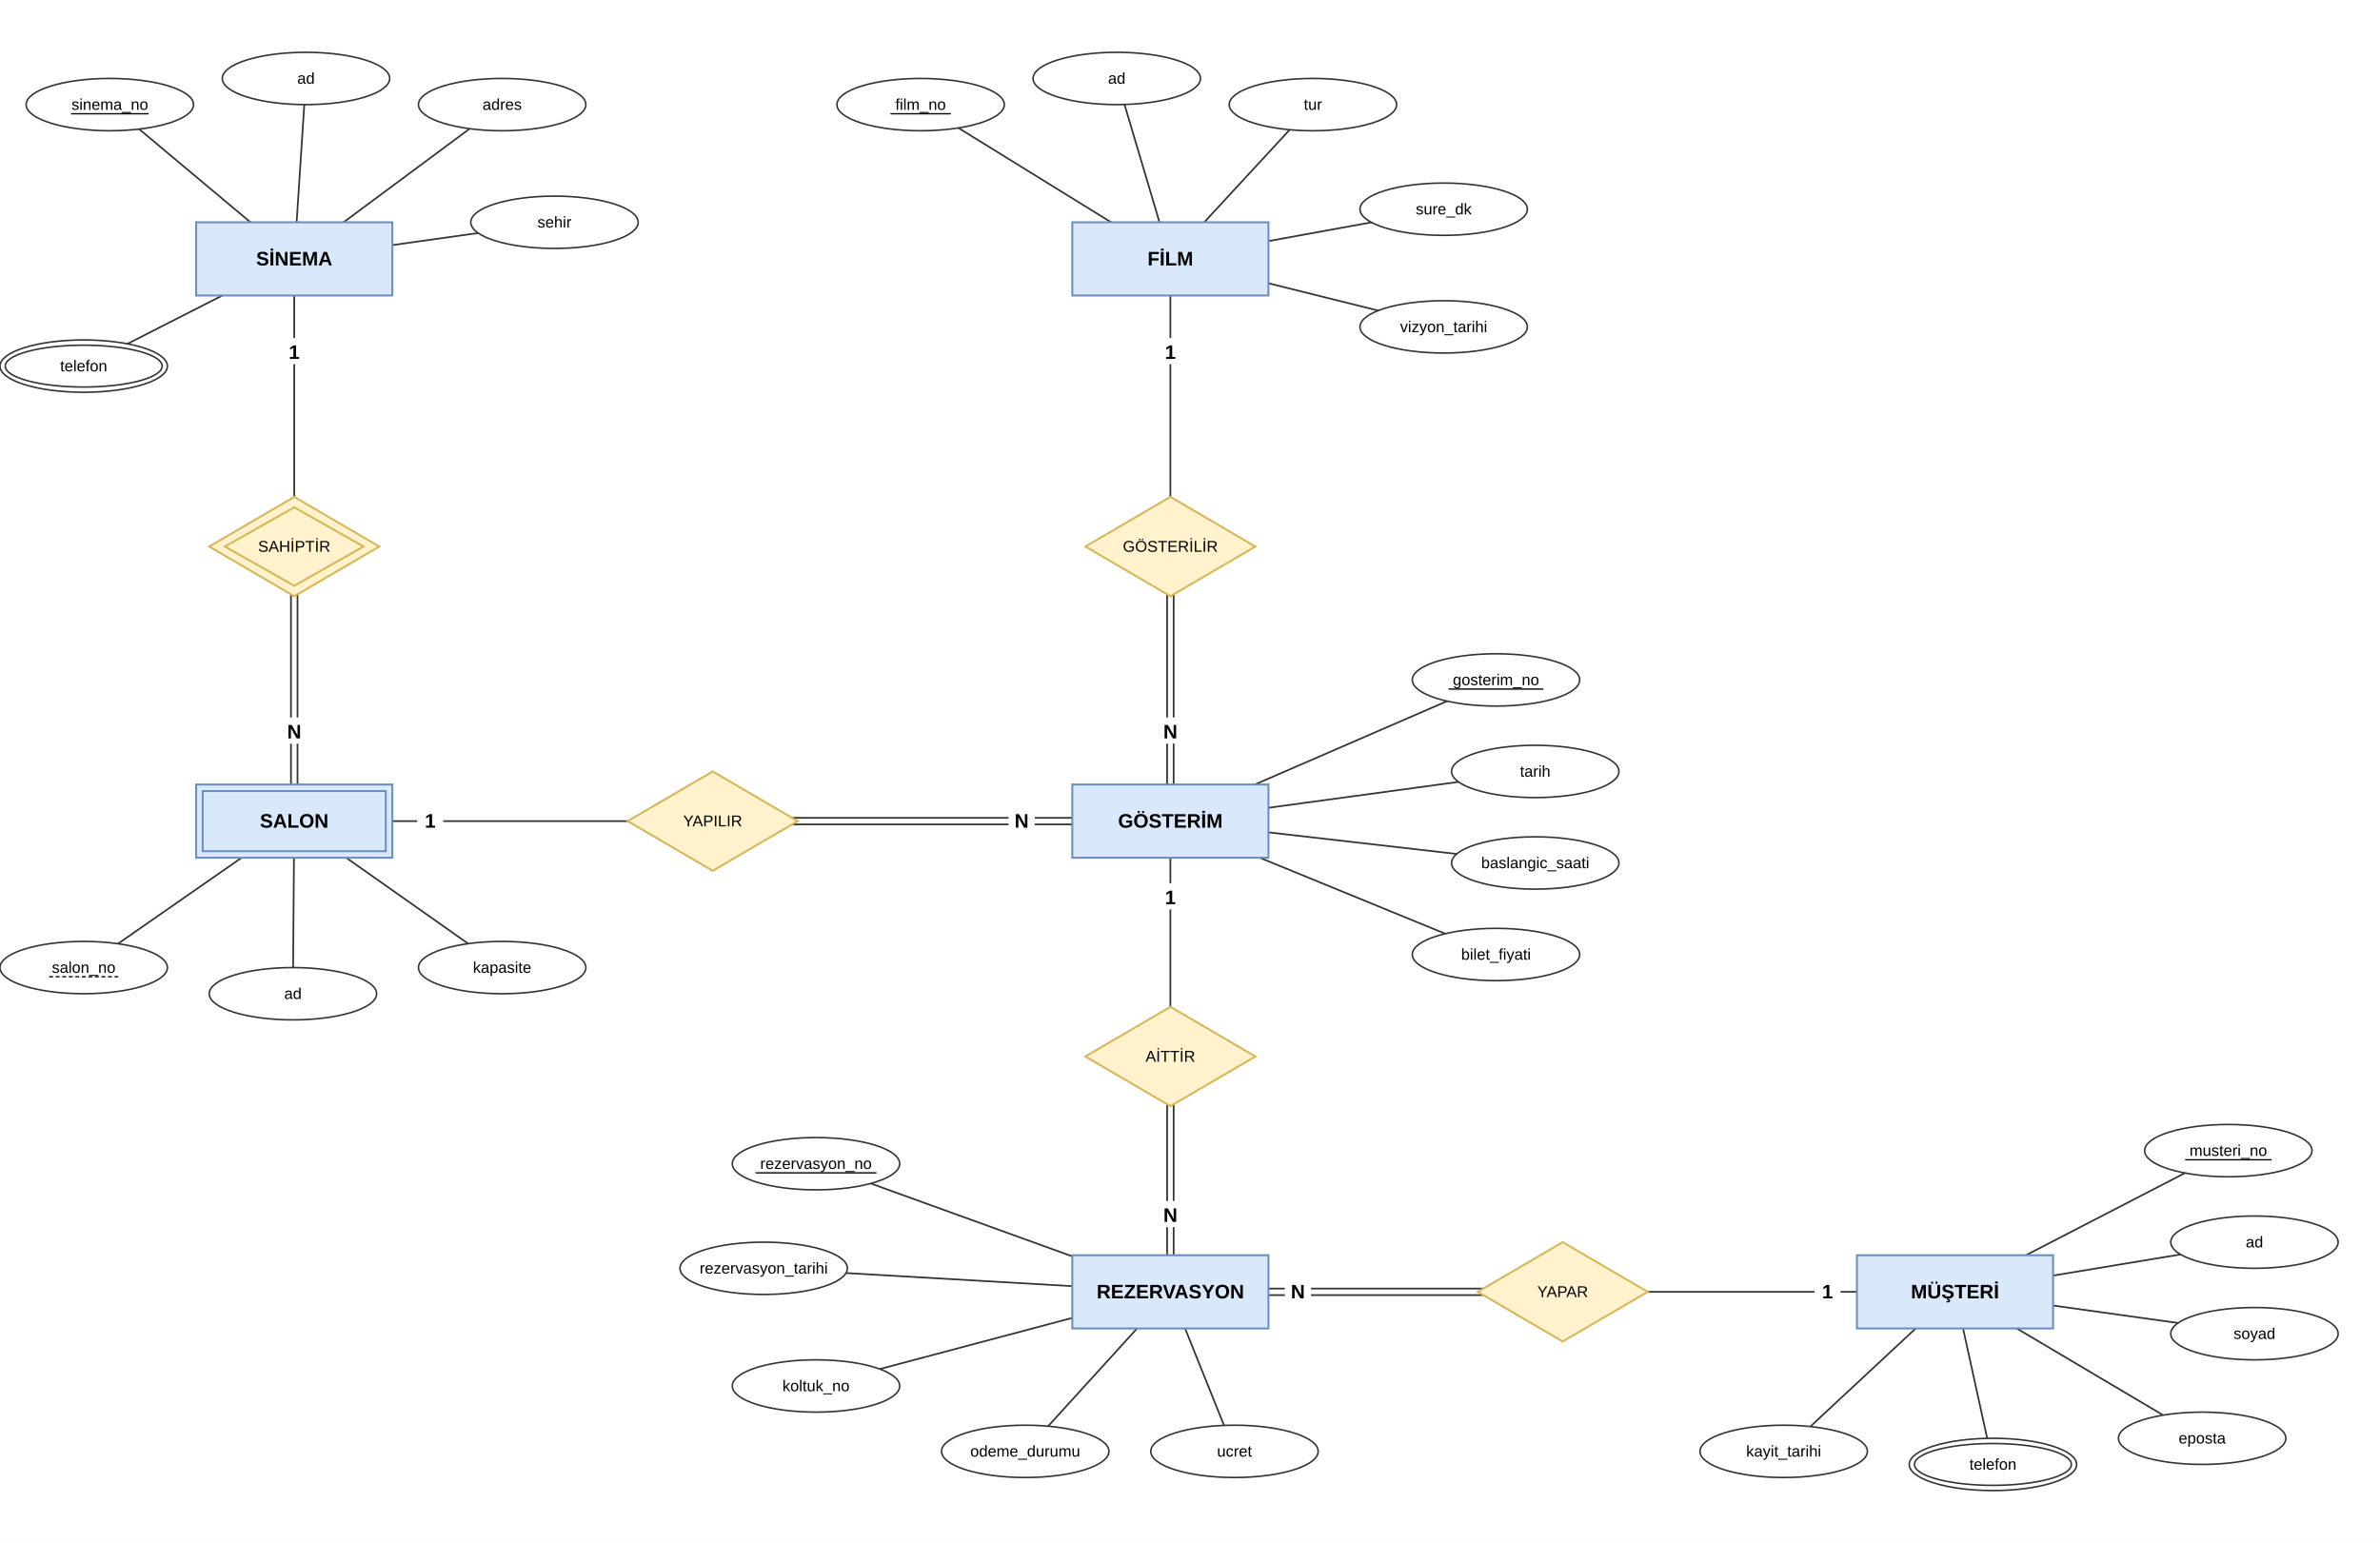
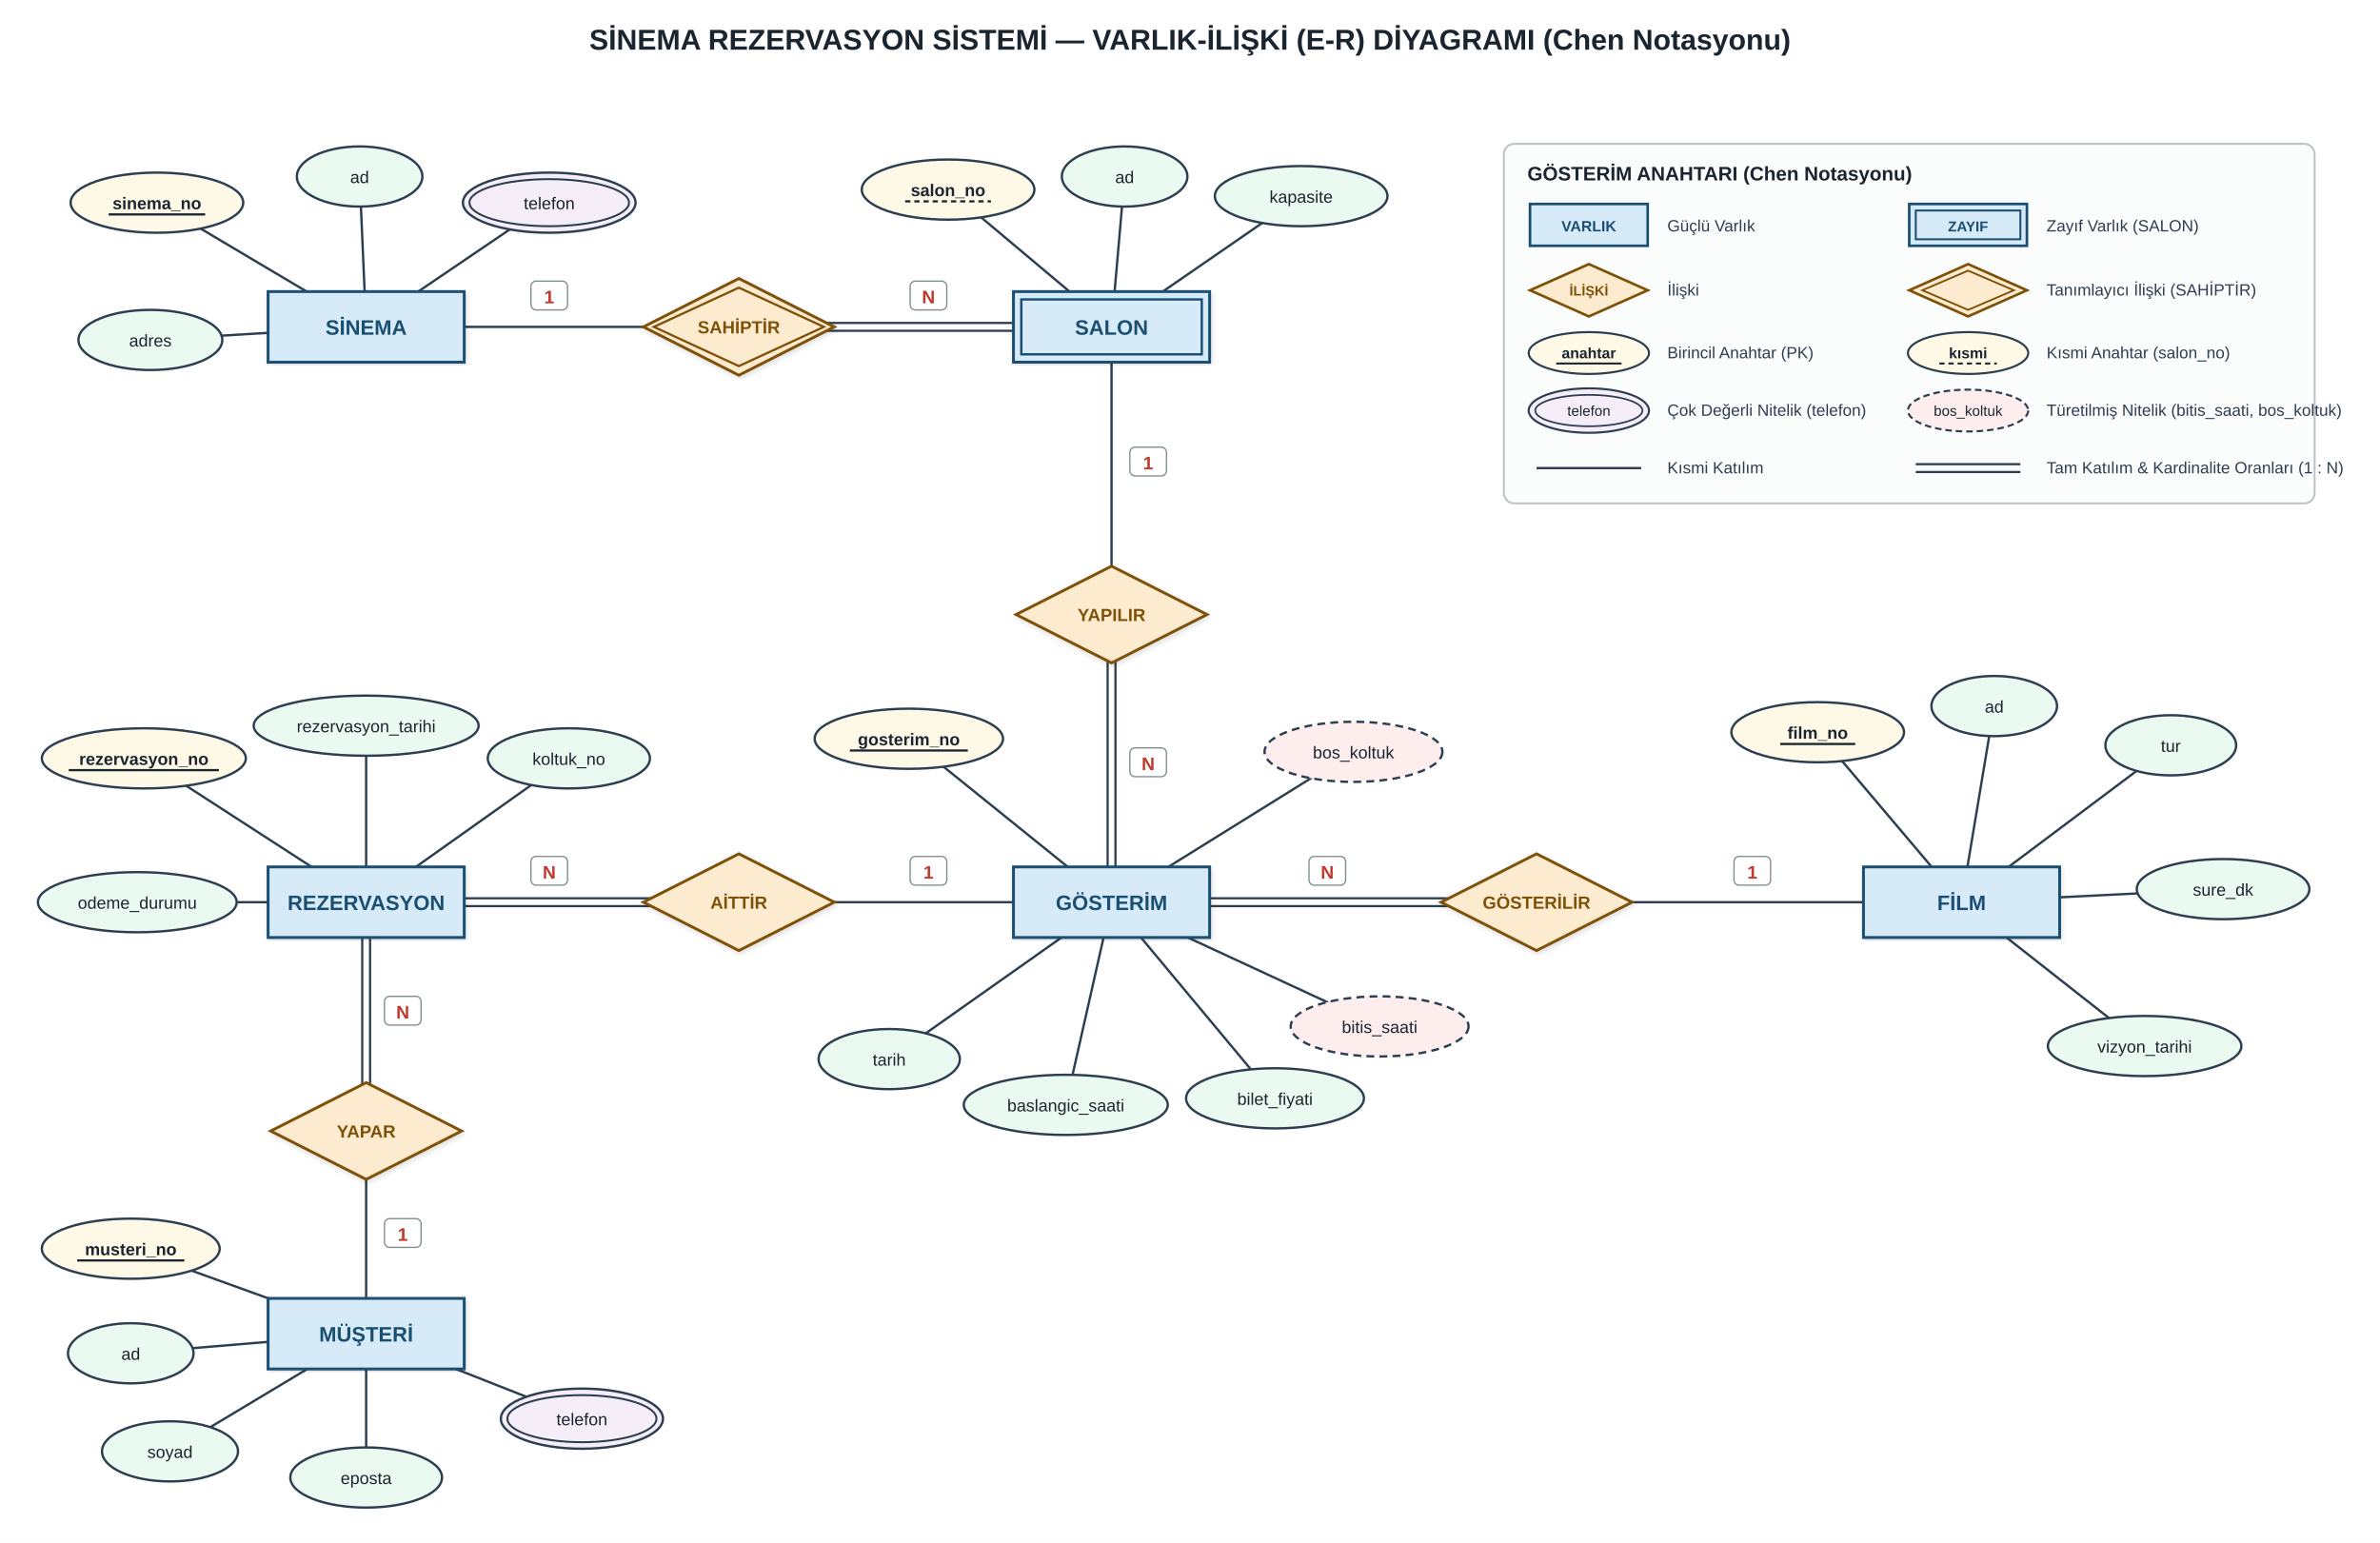
- <svg xmlns="http://www.w3.org/2000/svg" viewBox="0 0 1820 1180" width="1820" height="1180" font-family="Arial, sans-serif">
-   <rect width="100%" height="100%" fill="#fff" />
-   <line x1="225.0" y1="198.0" x2="225.0" y2="418.0" stroke="#333" stroke-width="1.3" />
-   <line x1="222.5" y1="418.0" x2="222.5" y2="628.0" stroke="#333" stroke-width="1.3" />
-   <line x1="227.5" y1="418.0" x2="227.5" y2="628.0" stroke="#333" stroke-width="1.3" />
-   <line x1="225.0" y1="628.0" x2="545.0" y2="628.0" stroke="#333" stroke-width="1.3" />
-   <line x1="545.0" y1="630.5" x2="895.0" y2="630.5" stroke="#333" stroke-width="1.3" />
-   <line x1="545.0" y1="625.5" x2="895.0" y2="625.5" stroke="#333" stroke-width="1.3" />
-   <line x1="895.0" y1="198.0" x2="895.0" y2="418.0" stroke="#333" stroke-width="1.3" />
-   <line x1="892.5" y1="418.0" x2="892.5" y2="628.0" stroke="#333" stroke-width="1.3" />
-   <line x1="897.5" y1="418.0" x2="897.5" y2="628.0" stroke="#333" stroke-width="1.3" />
-   <line x1="895.0" y1="628.0" x2="895.0" y2="808.0" stroke="#333" stroke-width="1.3" />
-   <line x1="892.5" y1="808.0" x2="892.5" y2="988.0" stroke="#333" stroke-width="1.3" />
-   <line x1="897.5" y1="808.0" x2="897.5" y2="988.0" stroke="#333" stroke-width="1.3" />
-   <line x1="1495.0" y1="988.0" x2="1195.0" y2="988.0" stroke="#333" stroke-width="1.3" />
-   <line x1="1195.0" y1="985.5" x2="895.0" y2="985.5" stroke="#333" stroke-width="1.3" />
-   <line x1="1195.0" y1="990.5" x2="895.0" y2="990.5" stroke="#333" stroke-width="1.3" />
-   <line x1="225.0" y1="198.0" x2="84.0" y2="80.0" stroke="#333" stroke-width="1.3" />
-   <line x1="225.0" y1="198.0" x2="234.0" y2="60.0" stroke="#333" stroke-width="1.3" />
-   <line x1="225.0" y1="198.0" x2="384.0" y2="80.0" stroke="#333" stroke-width="1.3" />
-   <line x1="225.0" y1="198.0" x2="424.0" y2="170.0" stroke="#333" stroke-width="1.3" />
-   <line x1="225.0" y1="198.0" x2="64.0" y2="280.0" stroke="#333" stroke-width="1.3" />
-   <line x1="225.0" y1="628.0" x2="64.0" y2="740.0" stroke="#333" stroke-width="1.3" />
-   <line x1="225.0" y1="628.0" x2="224.0" y2="760.0" stroke="#333" stroke-width="1.3" />
-   <line x1="225.0" y1="628.0" x2="384.0" y2="740.0" stroke="#333" stroke-width="1.3" />
-   <line x1="895.0" y1="198.0" x2="704.0" y2="80.0" stroke="#333" stroke-width="1.3" />
-   <line x1="895.0" y1="198.0" x2="854.0" y2="60.0" stroke="#333" stroke-width="1.3" />
-   <line x1="895.0" y1="198.0" x2="1004.0" y2="80.0" stroke="#333" stroke-width="1.3" />
-   <line x1="895.0" y1="198.0" x2="1104.0" y2="160.0" stroke="#333" stroke-width="1.3" />
-   <line x1="895.0" y1="198.0" x2="1104.0" y2="250.0" stroke="#333" stroke-width="1.3" />
-   <line x1="895.0" y1="628.0" x2="1144.0" y2="520.0" stroke="#333" stroke-width="1.3" />
-   <line x1="895.0" y1="628.0" x2="1174.0" y2="590.0" stroke="#333" stroke-width="1.3" />
-   <line x1="895.0" y1="628.0" x2="1174.0" y2="660.0" stroke="#333" stroke-width="1.3" />
-   <line x1="895.0" y1="628.0" x2="1144.0" y2="730.0" stroke="#333" stroke-width="1.3" />
-   <line x1="895.0" y1="988.0" x2="624.0" y2="890.0" stroke="#333" stroke-width="1.3" />
-   <line x1="895.0" y1="988.0" x2="584.0" y2="970.0" stroke="#333" stroke-width="1.3" />
-   <line x1="895.0" y1="988.0" x2="624.0" y2="1060.0" stroke="#333" stroke-width="1.3" />
-   <line x1="895.0" y1="988.0" x2="784.0" y2="1110.0" stroke="#333" stroke-width="1.3" />
-   <line x1="895.0" y1="988.0" x2="944.0" y2="1110.0" stroke="#333" stroke-width="1.3" />
-   <line x1="1495.0" y1="988.0" x2="1704.0" y2="880.0" stroke="#333" stroke-width="1.3" />
-   <line x1="1495.0" y1="988.0" x2="1724.0" y2="950.0" stroke="#333" stroke-width="1.3" />
-   <line x1="1495.0" y1="988.0" x2="1724.0" y2="1020.0" stroke="#333" stroke-width="1.3" />
-   <line x1="1495.0" y1="988.0" x2="1684.0" y2="1100.0" stroke="#333" stroke-width="1.3" />
-   <line x1="1495.0" y1="988.0" x2="1524.0" y2="1120.0" stroke="#333" stroke-width="1.3" />
-   <line x1="1495.0" y1="988.0" x2="1364.0" y2="1110.0" stroke="#333" stroke-width="1.3" />
-   <rect x="150" y="170" width="150" height="56" fill="#dae8fc" stroke="#6c8ebf" stroke-width="1.5" />
-   <text x="225.0" y="203.0" text-anchor="middle" font-weight="bold" font-size="15">SİNEMA</text>
-   <rect x="150" y="600" width="150" height="56" fill="#dae8fc" stroke="#6c8ebf" stroke-width="1.5" />
-   <rect x="155" y="605" width="140" height="46" fill="none" stroke="#6c8ebf" stroke-width="1.5" />
-   <text x="225.0" y="633.0" text-anchor="middle" font-weight="bold" font-size="15">SALON</text>
-   <rect x="820" y="170" width="150" height="56" fill="#dae8fc" stroke="#6c8ebf" stroke-width="1.5" />
-   <text x="895.0" y="203.0" text-anchor="middle" font-weight="bold" font-size="15">FİLM</text>
-   <rect x="820" y="600" width="150" height="56" fill="#dae8fc" stroke="#6c8ebf" stroke-width="1.5" />
-   <text x="895.0" y="633.0" text-anchor="middle" font-weight="bold" font-size="15">GÖSTERİM</text>
-   <rect x="820" y="960" width="150" height="56" fill="#dae8fc" stroke="#6c8ebf" stroke-width="1.5" />
-   <text x="895.0" y="993.0" text-anchor="middle" font-weight="bold" font-size="15">REZERVASYON</text>
-   <rect x="1420" y="960" width="150" height="56" fill="#dae8fc" stroke="#6c8ebf" stroke-width="1.5" />
-   <text x="1495.0" y="993.0" text-anchor="middle" font-weight="bold" font-size="15">MÜŞTERİ</text>
-   <polygon points="225.0,380 290,418.0 225.0,456 160,418.0" fill="#fff2cc" stroke="#d6b656" stroke-width="1.5" />
-   <polygon points="225.0,388 278,418.0 225.0,448 172,418.0" fill="none" stroke="#d6b656" stroke-width="1.5" />
-   <text x="225.0" y="422.0" text-anchor="middle" font-size="12">SAHİPTİR</text>
-   <polygon points="545.0,590 610,628.0 545.0,666 480,628.0" fill="#fff2cc" stroke="#d6b656" stroke-width="1.5" />
-   <text x="545.0" y="632.0" text-anchor="middle" font-size="12">YAPILIR</text>
-   <polygon points="895.0,380 960,418.0 895.0,456 830,418.0" fill="#fff2cc" stroke="#d6b656" stroke-width="1.5" />
-   <text x="895.0" y="422.0" text-anchor="middle" font-size="12">GÖSTERİLİR</text>
-   <polygon points="895.0,770 960,808.0 895.0,846 830,808.0" fill="#fff2cc" stroke="#d6b656" stroke-width="1.5" />
-   <text x="895.0" y="812.0" text-anchor="middle" font-size="12">AİTTİR</text>
-   <polygon points="1195.0,950 1260,988.0 1195.0,1026 1130,988.0" fill="#fff2cc" stroke="#d6b656" stroke-width="1.5" />
-   <text x="1195.0" y="992.0" text-anchor="middle" font-size="12">YAPAR</text>
-   <ellipse cx="84.0" cy="80.0" rx="64.0" ry="20.0" fill="#fff" stroke="#333" stroke-width="1.2" />
-   <text x="84.0" y="84.0" text-anchor="middle" font-size="12">sinema_no</text>
-   <line x1="54.3" y1="87.0" x2="113.7" y2="87.0" stroke="#000" />
-   <ellipse cx="234.0" cy="60.0" rx="64.0" ry="20.0" fill="#fff" stroke="#333" stroke-width="1.2" />
-   <text x="234.0" y="64.0" text-anchor="middle" font-size="12">ad</text>
-   <ellipse cx="384.0" cy="80.0" rx="64.0" ry="20.0" fill="#fff" stroke="#333" stroke-width="1.2" />
-   <text x="384.0" y="84.0" text-anchor="middle" font-size="12">adres</text>
-   <ellipse cx="424.0" cy="170.0" rx="64.0" ry="20.0" fill="#fff" stroke="#333" stroke-width="1.2" />
-   <text x="424.0" y="174.0" text-anchor="middle" font-size="12">sehir</text>
-   <ellipse cx="64.0" cy="280.0" rx="64.0" ry="20.0" fill="#fff" stroke="#333" stroke-width="1.2" />
-   <ellipse cx="64.0" cy="280.0" rx="60.0" ry="16.0" fill="none" stroke="#333" stroke-width="1.2" />
-   <text x="64.0" y="284.0" text-anchor="middle" font-size="12">telefon</text>
-   <ellipse cx="64.0" cy="740.0" rx="64.0" ry="20.0" fill="#fff" stroke="#333" stroke-width="1.2" />
-   <text x="64.0" y="744.0" text-anchor="middle" font-size="12">salon_no</text>
-   <line x1="37.6" y1="747.0" x2="90.4" y2="747.0" stroke="#000" stroke-dasharray="3,2" />
-   <ellipse cx="224.0" cy="760.0" rx="64.0" ry="20.0" fill="#fff" stroke="#333" stroke-width="1.2" />
-   <text x="224.0" y="764.0" text-anchor="middle" font-size="12">ad</text>
-   <ellipse cx="384.0" cy="740.0" rx="64.0" ry="20.0" fill="#fff" stroke="#333" stroke-width="1.2" />
-   <text x="384.0" y="744.0" text-anchor="middle" font-size="12">kapasite</text>
-   <ellipse cx="704.0" cy="80.0" rx="64.0" ry="20.0" fill="#fff" stroke="#333" stroke-width="1.2" />
-   <text x="704.0" y="84.0" text-anchor="middle" font-size="12">film_no</text>
-   <line x1="680.9" y1="87.0" x2="727.1" y2="87.0" stroke="#000" />
-   <ellipse cx="854.0" cy="60.0" rx="64.0" ry="20.0" fill="#fff" stroke="#333" stroke-width="1.2" />
-   <text x="854.0" y="64.0" text-anchor="middle" font-size="12">ad</text>
-   <ellipse cx="1004.0" cy="80.0" rx="64.0" ry="20.0" fill="#fff" stroke="#333" stroke-width="1.2" />
-   <text x="1004.0" y="84.0" text-anchor="middle" font-size="12">tur</text>
-   <ellipse cx="1104.0" cy="160.0" rx="64.0" ry="20.0" fill="#fff" stroke="#333" stroke-width="1.2" />
-   <text x="1104.0" y="164.0" text-anchor="middle" font-size="12">sure_dk</text>
-   <ellipse cx="1104.0" cy="250.0" rx="64.0" ry="20.0" fill="#fff" stroke="#333" stroke-width="1.2" />
-   <text x="1104.0" y="254.0" text-anchor="middle" font-size="12">vizyon_tarihi</text>
-   <ellipse cx="1144.0" cy="520.0" rx="64.0" ry="20.0" fill="#fff" stroke="#333" stroke-width="1.2" />
-   <text x="1144.0" y="524.0" text-anchor="middle" font-size="12">gosterim_no</text>
-   <line x1="1107.7" y1="527.0" x2="1180.3" y2="527.0" stroke="#000" />
-   <ellipse cx="1174.0" cy="590.0" rx="64.0" ry="20.0" fill="#fff" stroke="#333" stroke-width="1.2" />
-   <text x="1174.0" y="594.0" text-anchor="middle" font-size="12">tarih</text>
-   <ellipse cx="1174.0" cy="660.0" rx="64.0" ry="20.0" fill="#fff" stroke="#333" stroke-width="1.2" />
-   <text x="1174.0" y="664.0" text-anchor="middle" font-size="12">baslangic_saati</text>
-   <ellipse cx="1144.0" cy="730.0" rx="64.0" ry="20.0" fill="#fff" stroke="#333" stroke-width="1.2" />
-   <text x="1144.0" y="734.0" text-anchor="middle" font-size="12">bilet_fiyati</text>
-   <ellipse cx="624.0" cy="890.0" rx="64.0" ry="20.0" fill="#fff" stroke="#333" stroke-width="1.2" />
-   <text x="624.0" y="894.0" text-anchor="middle" font-size="12">rezervasyon_no</text>
-   <line x1="577.8" y1="897.0" x2="670.2" y2="897.0" stroke="#000" />
-   <ellipse cx="584.0" cy="970.0" rx="64.0" ry="20.0" fill="#fff" stroke="#333" stroke-width="1.2" />
-   <text x="584.0" y="974.0" text-anchor="middle" font-size="12">rezervasyon_tarihi</text>
-   <ellipse cx="624.0" cy="1060.0" rx="64.0" ry="20.0" fill="#fff" stroke="#333" stroke-width="1.2" />
-   <text x="624.0" y="1064.0" text-anchor="middle" font-size="12">koltuk_no</text>
-   <ellipse cx="784.0" cy="1110.0" rx="64.0" ry="20.0" fill="#fff" stroke="#333" stroke-width="1.2" />
-   <text x="784.0" y="1114.0" text-anchor="middle" font-size="12">odeme_durumu</text>
-   <ellipse cx="944.0" cy="1110.0" rx="64.0" ry="20.0" fill="#fff" stroke="#333" stroke-width="1.2" />
-   <text x="944.0" y="1114.0" text-anchor="middle" font-size="12">ucret</text>
-   <ellipse cx="1704.0" cy="880.0" rx="64.0" ry="20.0" fill="#fff" stroke="#333" stroke-width="1.2" />
-   <text x="1704.0" y="884.0" text-anchor="middle" font-size="12">musteri_no</text>
-   <line x1="1671.0" y1="887.0" x2="1737.0" y2="887.0" stroke="#000" />
-   <ellipse cx="1724.0" cy="950.0" rx="64.0" ry="20.0" fill="#fff" stroke="#333" stroke-width="1.2" />
-   <text x="1724.0" y="954.0" text-anchor="middle" font-size="12">ad</text>
-   <ellipse cx="1724.0" cy="1020.0" rx="64.0" ry="20.0" fill="#fff" stroke="#333" stroke-width="1.2" />
-   <text x="1724.0" y="1024.0" text-anchor="middle" font-size="12">soyad</text>
-   <ellipse cx="1684.0" cy="1100.0" rx="64.0" ry="20.0" fill="#fff" stroke="#333" stroke-width="1.2" />
-   <text x="1684.0" y="1104.0" text-anchor="middle" font-size="12">eposta</text>
-   <ellipse cx="1524.0" cy="1120.0" rx="64.0" ry="20.0" fill="#fff" stroke="#333" stroke-width="1.2" />
-   <ellipse cx="1524.0" cy="1120.0" rx="60.0" ry="16.0" fill="none" stroke="#333" stroke-width="1.2" />
-   <text x="1524.0" y="1124.0" text-anchor="middle" font-size="12">telefon</text>
-   <ellipse cx="1364.0" cy="1110.0" rx="64.0" ry="20.0" fill="#fff" stroke="#333" stroke-width="1.2" />
-   <text x="1364.0" y="1114.0" text-anchor="middle" font-size="12">kayit_tarihi</text>
-   <rect x="215.0" y="258.5" width="20" height="20" fill="#fff" />
-   <text x="225.0" y="274.5" text-anchor="middle" font-weight="bold" font-size="15">1</text>
-   <rect x="215.0" y="548.75" width="20" height="20" fill="#fff" />
-   <text x="225.0" y="564.75" text-anchor="middle" font-weight="bold" font-size="15">N</text>
-   <rect x="319.0" y="617.0" width="20" height="20" fill="#fff" />
-   <text x="329.0" y="633.0" text-anchor="middle" font-weight="bold" font-size="15">1</text>
-   <rect x="771.25" y="617.0" width="20" height="20" fill="#fff" />
-   <text x="781.25" y="633.0" text-anchor="middle" font-weight="bold" font-size="15">N</text>
-   <rect x="885.0" y="258.5" width="20" height="20" fill="#fff" />
-   <text x="895.0" y="274.5" text-anchor="middle" font-weight="bold" font-size="15">1</text>
-   <rect x="885.0" y="548.75" width="20" height="20" fill="#fff" />
-   <text x="895.0" y="564.75" text-anchor="middle" font-weight="bold" font-size="15">N</text>
-   <rect x="885.0" y="675.5" width="20" height="20" fill="#fff" />
-   <text x="895.0" y="691.5" text-anchor="middle" font-weight="bold" font-size="15">1</text>
-   <rect x="885.0" y="918.5" width="20" height="20" fill="#fff" />
-   <text x="895.0" y="934.5" text-anchor="middle" font-weight="bold" font-size="15">N</text>
-   <rect x="1387.5" y="977.0" width="20" height="20" fill="#fff" />
-   <text x="1397.5" y="993.0" text-anchor="middle" font-weight="bold" font-size="15">1</text>
-   <rect x="982.5" y="977.0" width="20" height="20" fill="#fff" />
-   <text x="992.5" y="993.0" text-anchor="middle" font-weight="bold" font-size="15">N</text>
+ <svg xmlns="http://www.w3.org/2000/svg" viewBox="0 0 1820 1180" width="1820" height="1180">
+   <defs>
+     <filter id="golge" x="-5%" y="-5%" width="110%" height="110%">
+       <feDropShadow dx="1" dy="2" stdDeviation="2" flood-opacity="0.12" />
+     </filter>
+   </defs>
+   <rect width="1820" height="1180" fill="#ffffff" />
+   <text x="910" y="38" text-anchor="middle" font-family="Liberation Sans, DejaVu Sans, Arial, sans-serif" font-size="22" font-weight="bold" fill="#1a2530">SİNEMA REZERVASYON SİSTEMİ — VARLIK-İLİŞKİ (E-R) DİYAGRAMI (Chen Notasyonu)</text>
+   <line x1="280" y1="250" x2="565" y2="250" stroke="#2c3e50" stroke-width="1.8" />
+   <line x1="565.0" y1="253.0" x2="850.0" y2="253.0" stroke="#2c3e50" stroke-width="1.7" />
+   <line x1="565.0" y1="247.0" x2="850.0" y2="247.0" stroke="#2c3e50" stroke-width="1.7" />
+   <line x1="850" y1="250" x2="850" y2="470" stroke="#2c3e50" stroke-width="1.8" />
+   <line x1="847.0" y1="470.0" x2="847.0" y2="690.0" stroke="#2c3e50" stroke-width="1.7" />
+   <line x1="853.0" y1="470.0" x2="853.0" y2="690.0" stroke="#2c3e50" stroke-width="1.7" />
+   <line x1="850.0" y1="693.0" x2="1175.0" y2="693.0" stroke="#2c3e50" stroke-width="1.7" />
+   <line x1="850.0" y1="687.0" x2="1175.0" y2="687.0" stroke="#2c3e50" stroke-width="1.7" />
+   <line x1="1175" y1="690" x2="1500" y2="690" stroke="#2c3e50" stroke-width="1.8" />
+   <line x1="850" y1="690" x2="565" y2="690" stroke="#2c3e50" stroke-width="1.8" />
+   <line x1="565.0" y1="687.0" x2="280.0" y2="687.0" stroke="#2c3e50" stroke-width="1.7" />
+   <line x1="565.0" y1="693.0" x2="280.0" y2="693.0" stroke="#2c3e50" stroke-width="1.7" />
+   <line x1="277.0" y1="690.0" x2="277.0" y2="865.0" stroke="#2c3e50" stroke-width="1.7" />
+   <line x1="283.0" y1="690.0" x2="283.0" y2="865.0" stroke="#2c3e50" stroke-width="1.7" />
+   <line x1="280" y1="865" x2="280" y2="1020" stroke="#2c3e50" stroke-width="1.8" />
+   <line x1="120" y1="155" x2="280" y2="250" stroke="#2c3e50" stroke-width="1.8" />
+   <line x1="275" y1="135" x2="280" y2="250" stroke="#2c3e50" stroke-width="1.8" />
+   <line x1="115" y1="260" x2="280" y2="250" stroke="#2c3e50" stroke-width="1.8" />
+   <line x1="420" y1="155" x2="280" y2="250" stroke="#2c3e50" stroke-width="1.8" />
+   <line x1="725" y1="145" x2="850" y2="250" stroke="#2c3e50" stroke-width="1.8" />
+   <line x1="860" y1="135" x2="850" y2="250" stroke="#2c3e50" stroke-width="1.8" />
+   <line x1="995" y1="150" x2="850" y2="250" stroke="#2c3e50" stroke-width="1.8" />
+   <line x1="1390" y1="560" x2="1500" y2="690" stroke="#2c3e50" stroke-width="1.8" />
+   <line x1="1525" y1="540" x2="1500" y2="690" stroke="#2c3e50" stroke-width="1.8" />
+   <line x1="1660" y1="570" x2="1500" y2="690" stroke="#2c3e50" stroke-width="1.8" />
+   <line x1="1700" y1="680" x2="1500" y2="690" stroke="#2c3e50" stroke-width="1.8" />
+   <line x1="1640" y1="800" x2="1500" y2="690" stroke="#2c3e50" stroke-width="1.8" />
+   <line x1="695" y1="565" x2="850" y2="690" stroke="#2c3e50" stroke-width="1.8" />
+   <line x1="680" y1="810" x2="850" y2="690" stroke="#2c3e50" stroke-width="1.8" />
+   <line x1="815" y1="845" x2="850" y2="690" stroke="#2c3e50" stroke-width="1.8" />
+   <line x1="975" y1="840" x2="850" y2="690" stroke="#2c3e50" stroke-width="1.8" />
+   <line x1="1055" y1="785" x2="850" y2="690" stroke="#2c3e50" stroke-width="1.8" />
+   <line x1="1035" y1="575" x2="850" y2="690" stroke="#2c3e50" stroke-width="1.8" />
+   <line x1="110" y1="580" x2="280" y2="690" stroke="#2c3e50" stroke-width="1.8" />
+   <line x1="280" y1="555" x2="280" y2="690" stroke="#2c3e50" stroke-width="1.8" />
+   <line x1="435" y1="580" x2="280" y2="690" stroke="#2c3e50" stroke-width="1.8" />
+   <line x1="105" y1="690" x2="280" y2="690" stroke="#2c3e50" stroke-width="1.8" />
+   <line x1="100" y1="955" x2="280" y2="1020" stroke="#2c3e50" stroke-width="1.8" />
+   <line x1="100" y1="1035" x2="280" y2="1020" stroke="#2c3e50" stroke-width="1.8" />
+   <line x1="130" y1="1110" x2="280" y2="1020" stroke="#2c3e50" stroke-width="1.8" />
+   <line x1="280" y1="1130" x2="280" y2="1020" stroke="#2c3e50" stroke-width="1.8" />
+   <line x1="445" y1="1085" x2="280" y2="1020" stroke="#2c3e50" stroke-width="1.8" />
+   <rect x="205" y="223" width="150" height="54" fill="#d6eaf8" stroke="#1b4f72" stroke-width="2.2" filter="url(#golge)" />
+   <text x="280" y="256" text-anchor="middle" font-family="Liberation Sans, DejaVu Sans, Arial, sans-serif" font-size="16" font-weight="bold" fill="#1b4f72">SİNEMA</text>
+   <polygon points="565,213 638,250 565,287 492,250" fill="#fdebd0" stroke="#7e5109" stroke-width="2.2" filter="url(#golge)" />
+   <polygon points="565,220 630,250 565,280 500,250" fill="none" stroke="#7e5109" stroke-width="1.7" />
+   <text x="565" y="255" text-anchor="middle" font-family="Liberation Sans, DejaVu Sans, Arial, sans-serif" font-size="13.5" font-weight="bold" fill="#7e5109">SAHİPTİR</text>
+   <rect x="775" y="223" width="150" height="54" fill="#d6eaf8" stroke="#1b4f72" stroke-width="2.2" filter="url(#golge)" />
+   <rect x="781" y="229" width="138" height="42" fill="none" stroke="#1b4f72" stroke-width="1.8" />
+   <text x="850" y="256" text-anchor="middle" font-family="Liberation Sans, DejaVu Sans, Arial, sans-serif" font-size="16" font-weight="bold" fill="#1b4f72">SALON</text>
+   <polygon points="850,433 923,470 850,507 777,470" fill="#fdebd0" stroke="#7e5109" stroke-width="2.2" filter="url(#golge)" />
+   <text x="850" y="475" text-anchor="middle" font-family="Liberation Sans, DejaVu Sans, Arial, sans-serif" font-size="13.5" font-weight="bold" fill="#7e5109">YAPILIR</text>
+   <rect x="775" y="663" width="150" height="54" fill="#d6eaf8" stroke="#1b4f72" stroke-width="2.2" filter="url(#golge)" />
+   <text x="850" y="696" text-anchor="middle" font-family="Liberation Sans, DejaVu Sans, Arial, sans-serif" font-size="16" font-weight="bold" fill="#1b4f72">GÖSTERİM</text>
+   <polygon points="1175,653 1248,690 1175,727 1102,690" fill="#fdebd0" stroke="#7e5109" stroke-width="2.2" filter="url(#golge)" />
+   <text x="1175" y="695" text-anchor="middle" font-family="Liberation Sans, DejaVu Sans, Arial, sans-serif" font-size="13.5" font-weight="bold" fill="#7e5109">GÖSTERİLİR</text>
+   <rect x="1425" y="663" width="150" height="54" fill="#d6eaf8" stroke="#1b4f72" stroke-width="2.2" filter="url(#golge)" />
+   <text x="1500" y="696" text-anchor="middle" font-family="Liberation Sans, DejaVu Sans, Arial, sans-serif" font-size="16" font-weight="bold" fill="#1b4f72">FİLM</text>
+   <polygon points="565,653 638,690 565,727 492,690" fill="#fdebd0" stroke="#7e5109" stroke-width="2.2" filter="url(#golge)" />
+   <text x="565" y="695" text-anchor="middle" font-family="Liberation Sans, DejaVu Sans, Arial, sans-serif" font-size="13.5" font-weight="bold" fill="#7e5109">AİTTİR</text>
+   <rect x="205" y="663" width="150" height="54" fill="#d6eaf8" stroke="#1b4f72" stroke-width="2.2" filter="url(#golge)" />
+   <text x="280" y="696" text-anchor="middle" font-family="Liberation Sans, DejaVu Sans, Arial, sans-serif" font-size="16" font-weight="bold" fill="#1b4f72">REZERVASYON</text>
+   <polygon points="280,828 353,865 280,902 207,865" fill="#fdebd0" stroke="#7e5109" stroke-width="2.2" filter="url(#golge)" />
+   <text x="280" y="870" text-anchor="middle" font-family="Liberation Sans, DejaVu Sans, Arial, sans-serif" font-size="13.5" font-weight="bold" fill="#7e5109">YAPAR</text>
+   <rect x="205" y="993" width="150" height="54" fill="#d6eaf8" stroke="#1b4f72" stroke-width="2.2" filter="url(#golge)" />
+   <text x="280" y="1026" text-anchor="middle" font-family="Liberation Sans, DejaVu Sans, Arial, sans-serif" font-size="16" font-weight="bold" fill="#1b4f72">MÜŞTERİ</text>
+   <ellipse cx="120" cy="155" rx="66" ry="23" fill="#fef9e7" stroke="#2c3e50" stroke-width="1.8" />
+   <text x="120" y="160" text-anchor="middle" font-family="Liberation Sans, DejaVu Sans, Arial, sans-serif" font-size="13" font-weight="bold" fill="#1a2530">sinema_no</text>
+   <line x1="83.1" y1="164" x2="156.9" y2="164" stroke="#1a2530" stroke-width="1.7" />
+   <ellipse cx="275" cy="135" rx="48" ry="23" fill="#eafaf1" stroke="#2c3e50" stroke-width="1.8" />
+   <text x="275" y="140" text-anchor="middle" font-family="Liberation Sans, DejaVu Sans, Arial, sans-serif" font-size="13" font-weight="normal" fill="#1a2530">ad</text>
+   <ellipse cx="115" cy="260" rx="55" ry="23" fill="#eafaf1" stroke="#2c3e50" stroke-width="1.8" />
+   <text x="115" y="265" text-anchor="middle" font-family="Liberation Sans, DejaVu Sans, Arial, sans-serif" font-size="13" font-weight="normal" fill="#1a2530">adres</text>
+   <ellipse cx="420" cy="155" rx="66" ry="23" fill="#f5eef8" stroke="#2c3e50" stroke-width="1.8" />
+   <ellipse cx="420" cy="155" rx="61" ry="18" fill="none" stroke="#2c3e50" stroke-width="1.5" />
+   <text x="420" y="160" text-anchor="middle" font-family="Liberation Sans, DejaVu Sans, Arial, sans-serif" font-size="13" font-weight="normal" fill="#1a2530">telefon</text>
+   <ellipse cx="725" cy="145" rx="66" ry="23" fill="#fef9e7" stroke="#2c3e50" stroke-width="1.8" />
+   <text x="725" y="150" text-anchor="middle" font-family="Liberation Sans, DejaVu Sans, Arial, sans-serif" font-size="13" font-weight="bold" fill="#1a2530">salon_no</text>
+   <line x1="692.2" y1="154" x2="757.8" y2="154" stroke="#1a2530" stroke-width="1.7" stroke-dasharray="4,3" />
+   <ellipse cx="860" cy="135" rx="48" ry="23" fill="#eafaf1" stroke="#2c3e50" stroke-width="1.8" />
+   <text x="860" y="140" text-anchor="middle" font-family="Liberation Sans, DejaVu Sans, Arial, sans-serif" font-size="13" font-weight="normal" fill="#1a2530">ad</text>
+   <ellipse cx="995" cy="150" rx="66" ry="23" fill="#eafaf1" stroke="#2c3e50" stroke-width="1.8" />
+   <text x="995" y="155" text-anchor="middle" font-family="Liberation Sans, DejaVu Sans, Arial, sans-serif" font-size="13" font-weight="normal" fill="#1a2530">kapasite</text>
+   <ellipse cx="1390" cy="560" rx="66" ry="23" fill="#fef9e7" stroke="#2c3e50" stroke-width="1.8" />
+   <text x="1390" y="565" text-anchor="middle" font-family="Liberation Sans, DejaVu Sans, Arial, sans-serif" font-size="13" font-weight="bold" fill="#1a2530">film_no</text>
+   <line x1="1361.3" y1="569" x2="1418.7" y2="569" stroke="#1a2530" stroke-width="1.7" />
+   <ellipse cx="1525" cy="540" rx="48" ry="23" fill="#eafaf1" stroke="#2c3e50" stroke-width="1.8" />
+   <text x="1525" y="545" text-anchor="middle" font-family="Liberation Sans, DejaVu Sans, Arial, sans-serif" font-size="13" font-weight="normal" fill="#1a2530">ad</text>
+   <ellipse cx="1660" cy="570" rx="50" ry="23" fill="#eafaf1" stroke="#2c3e50" stroke-width="1.8" />
+   <text x="1660" y="575" text-anchor="middle" font-family="Liberation Sans, DejaVu Sans, Arial, sans-serif" font-size="13" font-weight="normal" fill="#1a2530">tur</text>
+   <ellipse cx="1700" cy="680" rx="66" ry="23" fill="#eafaf1" stroke="#2c3e50" stroke-width="1.8" />
+   <text x="1700" y="685" text-anchor="middle" font-family="Liberation Sans, DejaVu Sans, Arial, sans-serif" font-size="13" font-weight="normal" fill="#1a2530">sure_dk</text>
+   <ellipse cx="1640" cy="800" rx="74" ry="23" fill="#eafaf1" stroke="#2c3e50" stroke-width="1.8" />
+   <text x="1640" y="805" text-anchor="middle" font-family="Liberation Sans, DejaVu Sans, Arial, sans-serif" font-size="13" font-weight="normal" fill="#1a2530">vizyon_tarihi</text>
+   <ellipse cx="695" cy="565" rx="72" ry="23" fill="#fef9e7" stroke="#2c3e50" stroke-width="1.8" />
+   <text x="695" y="570" text-anchor="middle" font-family="Liberation Sans, DejaVu Sans, Arial, sans-serif" font-size="13" font-weight="bold" fill="#1a2530">gosterim_no</text>
+   <line x1="649.9" y1="574" x2="740.1" y2="574" stroke="#1a2530" stroke-width="1.7" />
+   <ellipse cx="680" cy="810" rx="54" ry="23" fill="#eafaf1" stroke="#2c3e50" stroke-width="1.8" />
+   <text x="680" y="815" text-anchor="middle" font-family="Liberation Sans, DejaVu Sans, Arial, sans-serif" font-size="13" font-weight="normal" fill="#1a2530">tarih</text>
+   <ellipse cx="815" cy="845" rx="78" ry="23" fill="#eafaf1" stroke="#2c3e50" stroke-width="1.8" />
+   <text x="815" y="850" text-anchor="middle" font-family="Liberation Sans, DejaVu Sans, Arial, sans-serif" font-size="13" font-weight="normal" fill="#1a2530">baslangic_saati</text>
+   <ellipse cx="975" cy="840" rx="68" ry="23" fill="#eafaf1" stroke="#2c3e50" stroke-width="1.8" />
+   <text x="975" y="845" text-anchor="middle" font-family="Liberation Sans, DejaVu Sans, Arial, sans-serif" font-size="13" font-weight="normal" fill="#1a2530">bilet_fiyati</text>
+   <ellipse cx="1055" cy="785" rx="68" ry="23" fill="#fdedec" stroke="#2c3e50" stroke-width="1.8" stroke-dasharray="6,4" />
+   <text x="1055" y="790" text-anchor="middle" font-family="Liberation Sans, DejaVu Sans, Arial, sans-serif" font-size="13" font-weight="normal" fill="#1a2530">bitis_saati</text>
+   <ellipse cx="1035" cy="575" rx="68" ry="23" fill="#fdedec" stroke="#2c3e50" stroke-width="1.8" stroke-dasharray="6,4" />
+   <text x="1035" y="580" text-anchor="middle" font-family="Liberation Sans, DejaVu Sans, Arial, sans-serif" font-size="13" font-weight="normal" fill="#1a2530">bos_koltuk</text>
+   <ellipse cx="110" cy="580" rx="78" ry="23" fill="#fef9e7" stroke="#2c3e50" stroke-width="1.8" />
+   <text x="110" y="585" text-anchor="middle" font-family="Liberation Sans, DejaVu Sans, Arial, sans-serif" font-size="13" font-weight="bold" fill="#1a2530">rezervasyon_no</text>
+   <line x1="52.6" y1="589" x2="167.4" y2="589" stroke="#1a2530" stroke-width="1.7" />
+   <ellipse cx="280" cy="555" rx="86" ry="23" fill="#eafaf1" stroke="#2c3e50" stroke-width="1.8" />
+   <text x="280" y="560" text-anchor="middle" font-family="Liberation Sans, DejaVu Sans, Arial, sans-serif" font-size="13" font-weight="normal" fill="#1a2530">rezervasyon_tarihi</text>
+   <ellipse cx="435" cy="580" rx="62" ry="23" fill="#eafaf1" stroke="#2c3e50" stroke-width="1.8" />
+   <text x="435" y="585" text-anchor="middle" font-family="Liberation Sans, DejaVu Sans, Arial, sans-serif" font-size="13" font-weight="normal" fill="#1a2530">koltuk_no</text>
+   <ellipse cx="105" cy="690" rx="76" ry="23" fill="#eafaf1" stroke="#2c3e50" stroke-width="1.8" />
+   <text x="105" y="695" text-anchor="middle" font-family="Liberation Sans, DejaVu Sans, Arial, sans-serif" font-size="13" font-weight="normal" fill="#1a2530">odeme_durumu</text>
+   <ellipse cx="100" cy="955" rx="68" ry="23" fill="#fef9e7" stroke="#2c3e50" stroke-width="1.8" />
+   <text x="100" y="960" text-anchor="middle" font-family="Liberation Sans, DejaVu Sans, Arial, sans-serif" font-size="13" font-weight="bold" fill="#1a2530">musteri_no</text>
+   <line x1="59.0" y1="964" x2="141.0" y2="964" stroke="#1a2530" stroke-width="1.7" />
+   <ellipse cx="100" cy="1035" rx="48" ry="23" fill="#eafaf1" stroke="#2c3e50" stroke-width="1.8" />
+   <text x="100" y="1040" text-anchor="middle" font-family="Liberation Sans, DejaVu Sans, Arial, sans-serif" font-size="13" font-weight="normal" fill="#1a2530">ad</text>
+   <ellipse cx="130" cy="1110" rx="52" ry="23" fill="#eafaf1" stroke="#2c3e50" stroke-width="1.8" />
+   <text x="130" y="1115" text-anchor="middle" font-family="Liberation Sans, DejaVu Sans, Arial, sans-serif" font-size="13" font-weight="normal" fill="#1a2530">soyad</text>
+   <ellipse cx="280" cy="1130" rx="58" ry="23" fill="#eafaf1" stroke="#2c3e50" stroke-width="1.8" />
+   <text x="280" y="1135" text-anchor="middle" font-family="Liberation Sans, DejaVu Sans, Arial, sans-serif" font-size="13" font-weight="normal" fill="#1a2530">eposta</text>
+   <ellipse cx="445" cy="1085" rx="62" ry="23" fill="#f5eef8" stroke="#2c3e50" stroke-width="1.8" />
+   <ellipse cx="445" cy="1085" rx="57" ry="18" fill="none" stroke="#2c3e50" stroke-width="1.5" />
+   <text x="445" y="1090" text-anchor="middle" font-family="Liberation Sans, DejaVu Sans, Arial, sans-serif" font-size="13" font-weight="normal" fill="#1a2530">telefon</text>
+   <rect x="406" y="215" width="28" height="22" rx="4" fill="#fff" stroke="#7f8c8d" stroke-width="1" />
+   <text x="420" y="232" text-anchor="middle" font-family="Liberation Sans, DejaVu Sans, Arial, sans-serif" font-size="14" font-weight="bold" fill="#c0392b">1</text>
+   <rect x="696" y="215" width="28" height="22" rx="4" fill="#fff" stroke="#7f8c8d" stroke-width="1" />
+   <text x="710" y="232" text-anchor="middle" font-family="Liberation Sans, DejaVu Sans, Arial, sans-serif" font-size="14" font-weight="bold" fill="#c0392b">N</text>
+   <rect x="864" y="342" width="28" height="22" rx="4" fill="#fff" stroke="#7f8c8d" stroke-width="1" />
+   <text x="878" y="359" text-anchor="middle" font-family="Liberation Sans, DejaVu Sans, Arial, sans-serif" font-size="14" font-weight="bold" fill="#c0392b">1</text>
+   <rect x="864" y="572" width="28" height="22" rx="4" fill="#fff" stroke="#7f8c8d" stroke-width="1" />
+   <text x="878" y="589" text-anchor="middle" font-family="Liberation Sans, DejaVu Sans, Arial, sans-serif" font-size="14" font-weight="bold" fill="#c0392b">N</text>
+   <rect x="1001" y="655" width="28" height="22" rx="4" fill="#fff" stroke="#7f8c8d" stroke-width="1" />
+   <text x="1015" y="672" text-anchor="middle" font-family="Liberation Sans, DejaVu Sans, Arial, sans-serif" font-size="14" font-weight="bold" fill="#c0392b">N</text>
+   <rect x="1326" y="655" width="28" height="22" rx="4" fill="#fff" stroke="#7f8c8d" stroke-width="1" />
+   <text x="1340" y="672" text-anchor="middle" font-family="Liberation Sans, DejaVu Sans, Arial, sans-serif" font-size="14" font-weight="bold" fill="#c0392b">1</text>
+   <rect x="696" y="655" width="28" height="22" rx="4" fill="#fff" stroke="#7f8c8d" stroke-width="1" />
+   <text x="710" y="672" text-anchor="middle" font-family="Liberation Sans, DejaVu Sans, Arial, sans-serif" font-size="14" font-weight="bold" fill="#c0392b">1</text>
+   <rect x="406" y="655" width="28" height="22" rx="4" fill="#fff" stroke="#7f8c8d" stroke-width="1" />
+   <text x="420" y="672" text-anchor="middle" font-family="Liberation Sans, DejaVu Sans, Arial, sans-serif" font-size="14" font-weight="bold" fill="#c0392b">N</text>
+   <rect x="294" y="762" width="28" height="22" rx="4" fill="#fff" stroke="#7f8c8d" stroke-width="1" />
+   <text x="308" y="779" text-anchor="middle" font-family="Liberation Sans, DejaVu Sans, Arial, sans-serif" font-size="14" font-weight="bold" fill="#c0392b">N</text>
+   <rect x="294" y="932" width="28" height="22" rx="4" fill="#fff" stroke="#7f8c8d" stroke-width="1" />
+   <text x="308" y="949" text-anchor="middle" font-family="Liberation Sans, DejaVu Sans, Arial, sans-serif" font-size="14" font-weight="bold" fill="#c0392b">1</text>
+   <g transform="translate(1150,110)">
+     <rect x="0" y="0" width="620" height="275" rx="8" fill="#fbfcfc" stroke="#bdc3c7" stroke-width="1.5" />
+     <text x="18" y="28" font-family="Liberation Sans, DejaVu Sans, Arial, sans-serif" font-size="15" font-weight="bold" fill="#1a2530">GÖSTERİM ANAHTARI (Chen Notasyonu)</text>
+     <rect x="20" y="46" width="90" height="32" fill="#d6eaf8" stroke="#1b4f72" stroke-width="2" />
+     <text x="65" y="67" text-anchor="middle" font-family="Liberation Sans, DejaVu Sans, Arial, sans-serif" font-size="11.5" font-weight="bold" fill="#1b4f72">VARLIK</text>
+     <text x="125" y="67" font-family="Liberation Sans, DejaVu Sans, Arial, sans-serif" font-size="12.5" fill="#2c3e50">Güçlü Varlık</text>
+     <rect x="310" y="46" width="90" height="32" fill="#d6eaf8" stroke="#1b4f72" stroke-width="2" />
+     <rect x="315" y="51" width="80" height="22" fill="none" stroke="#1b4f72" stroke-width="1.5" />
+     <text x="355" y="67" text-anchor="middle" font-family="Liberation Sans, DejaVu Sans, Arial, sans-serif" font-size="11" font-weight="bold" fill="#1b4f72">ZAYIF</text>
+     <text x="415" y="67" font-family="Liberation Sans, DejaVu Sans, Arial, sans-serif" font-size="12.5" fill="#2c3e50">Zayıf Varlık (SALON)</text>
+     <polygon points="65,92 110,112 65,132 20,112" fill="#fdebd0" stroke="#7e5109" stroke-width="2" />
+     <text x="65" y="116" text-anchor="middle" font-family="Liberation Sans, DejaVu Sans, Arial, sans-serif" font-size="10.5" font-weight="bold" fill="#7e5109">İLİŞKİ</text>
+     <text x="125" y="116" font-family="Liberation Sans, DejaVu Sans, Arial, sans-serif" font-size="12.5" fill="#2c3e50">İlişki</text>
+     <polygon points="355,92 400,112 355,132 310,112" fill="#fdebd0" stroke="#7e5109" stroke-width="2" />
+     <polygon points="355,97 390,112 355,127 320,112" fill="none" stroke="#7e5109" stroke-width="1.4" />
+     <text x="415" y="116" font-family="Liberation Sans, DejaVu Sans, Arial, sans-serif" font-size="12.5" fill="#2c3e50">Tanımlayıcı İlişki (SAHİPTİR)</text>
+     <ellipse cx="65" cy="160" rx="46" ry="16" fill="#fef9e7" stroke="#2c3e50" stroke-width="1.6" />
+     <text x="65" y="164" text-anchor="middle" font-family="Liberation Sans, DejaVu Sans, Arial, sans-serif" font-size="11.5" font-weight="bold" fill="#1a2530">anahtar</text>
+     <line x1="40" y1="168" x2="90" y2="168" stroke="#1a2530" stroke-width="1.5" />
+     <text x="125" y="164" font-family="Liberation Sans, DejaVu Sans, Arial, sans-serif" font-size="12.5" fill="#2c3e50">Birincil Anahtar (PK)</text>
+     <ellipse cx="355" cy="160" rx="46" ry="16" fill="#fef9e7" stroke="#2c3e50" stroke-width="1.6" />
+     <text x="355" y="164" text-anchor="middle" font-family="Liberation Sans, DejaVu Sans, Arial, sans-serif" font-size="11.5" font-weight="bold" fill="#1a2530">kısmi</text>
+     <line x1="333" y1="168" x2="377" y2="168" stroke="#1a2530" stroke-width="1.5" stroke-dasharray="4,3" />
+     <text x="415" y="164" font-family="Liberation Sans, DejaVu Sans, Arial, sans-serif" font-size="12.5" fill="#2c3e50">Kısmi Anahtar (salon_no)</text>
+     <ellipse cx="65" cy="204" rx="46" ry="17" fill="#f5eef8" stroke="#2c3e50" stroke-width="1.6" />
+     <ellipse cx="65" cy="204" rx="41" ry="12" fill="none" stroke="#2c3e50" stroke-width="1.3" />
+     <text x="65" y="208" text-anchor="middle" font-family="Liberation Sans, DejaVu Sans, Arial, sans-serif" font-size="11" fill="#1a2530">telefon</text>
+     <text x="125" y="208" font-family="Liberation Sans, DejaVu Sans, Arial, sans-serif" font-size="12.5" fill="#2c3e50">Çok Değerli Nitelik (telefon)</text>
+     <ellipse cx="355" cy="204" rx="46" ry="16" fill="#fdedec" stroke="#2c3e50" stroke-width="1.6" stroke-dasharray="5,3" />
+     <text x="355" y="208" text-anchor="middle" font-family="Liberation Sans, DejaVu Sans, Arial, sans-serif" font-size="11" fill="#1a2530">bos_koltuk</text>
+     <text x="415" y="208" font-family="Liberation Sans, DejaVu Sans, Arial, sans-serif" font-size="12.5" fill="#2c3e50">Türetilmiş Nitelik (bitis_saati, bos_koltuk)</text>
+     <line x1="25" y1="248" x2="105" y2="248" stroke="#2c3e50" stroke-width="1.8" />
+     <text x="125" y="252" font-family="Liberation Sans, DejaVu Sans, Arial, sans-serif" font-size="12.5" fill="#2c3e50">Kısmi Katılım</text>
+     <line x1="315" y1="245" x2="395" y2="245" stroke="#2c3e50" stroke-width="1.7" />
+     <line x1="315" y1="251" x2="395" y2="251" stroke="#2c3e50" stroke-width="1.7" />
+     <text x="415" y="252" font-family="Liberation Sans, DejaVu Sans, Arial, sans-serif" font-size="12.5" fill="#2c3e50">Tam Katılım &amp; Kardinalite Oranları (1 : N)</text>
+   </g>
</svg>
